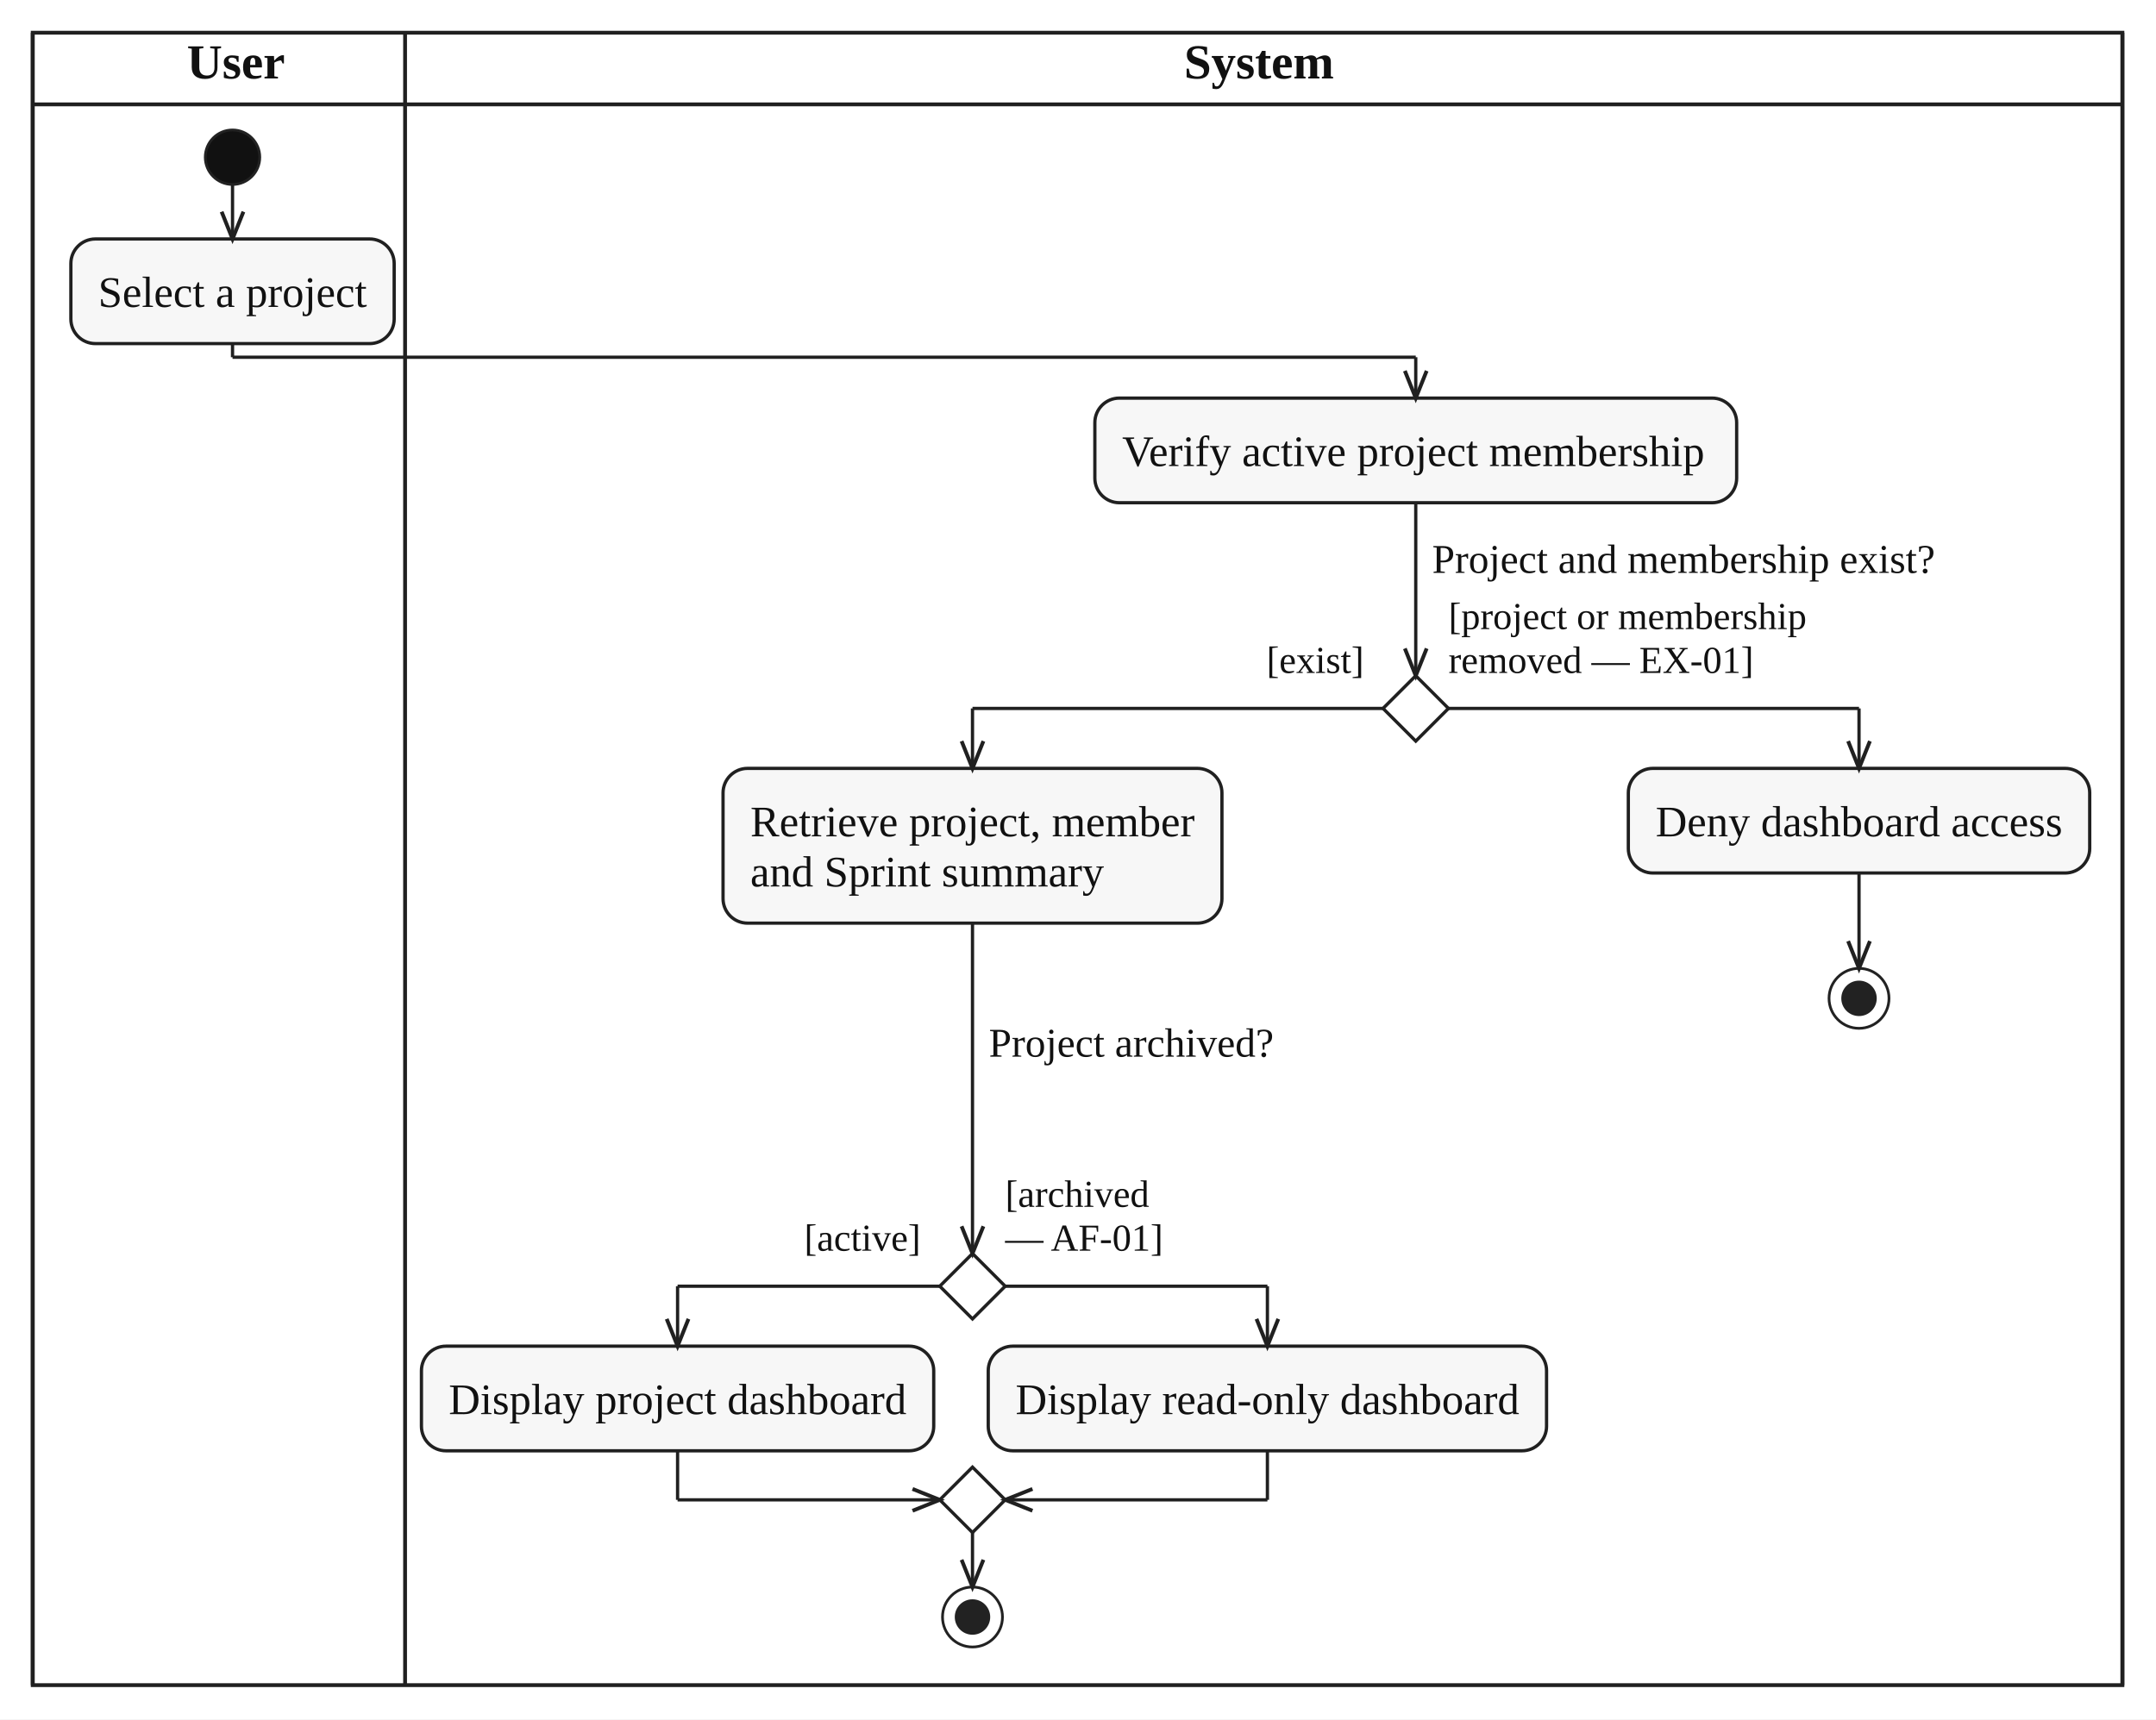
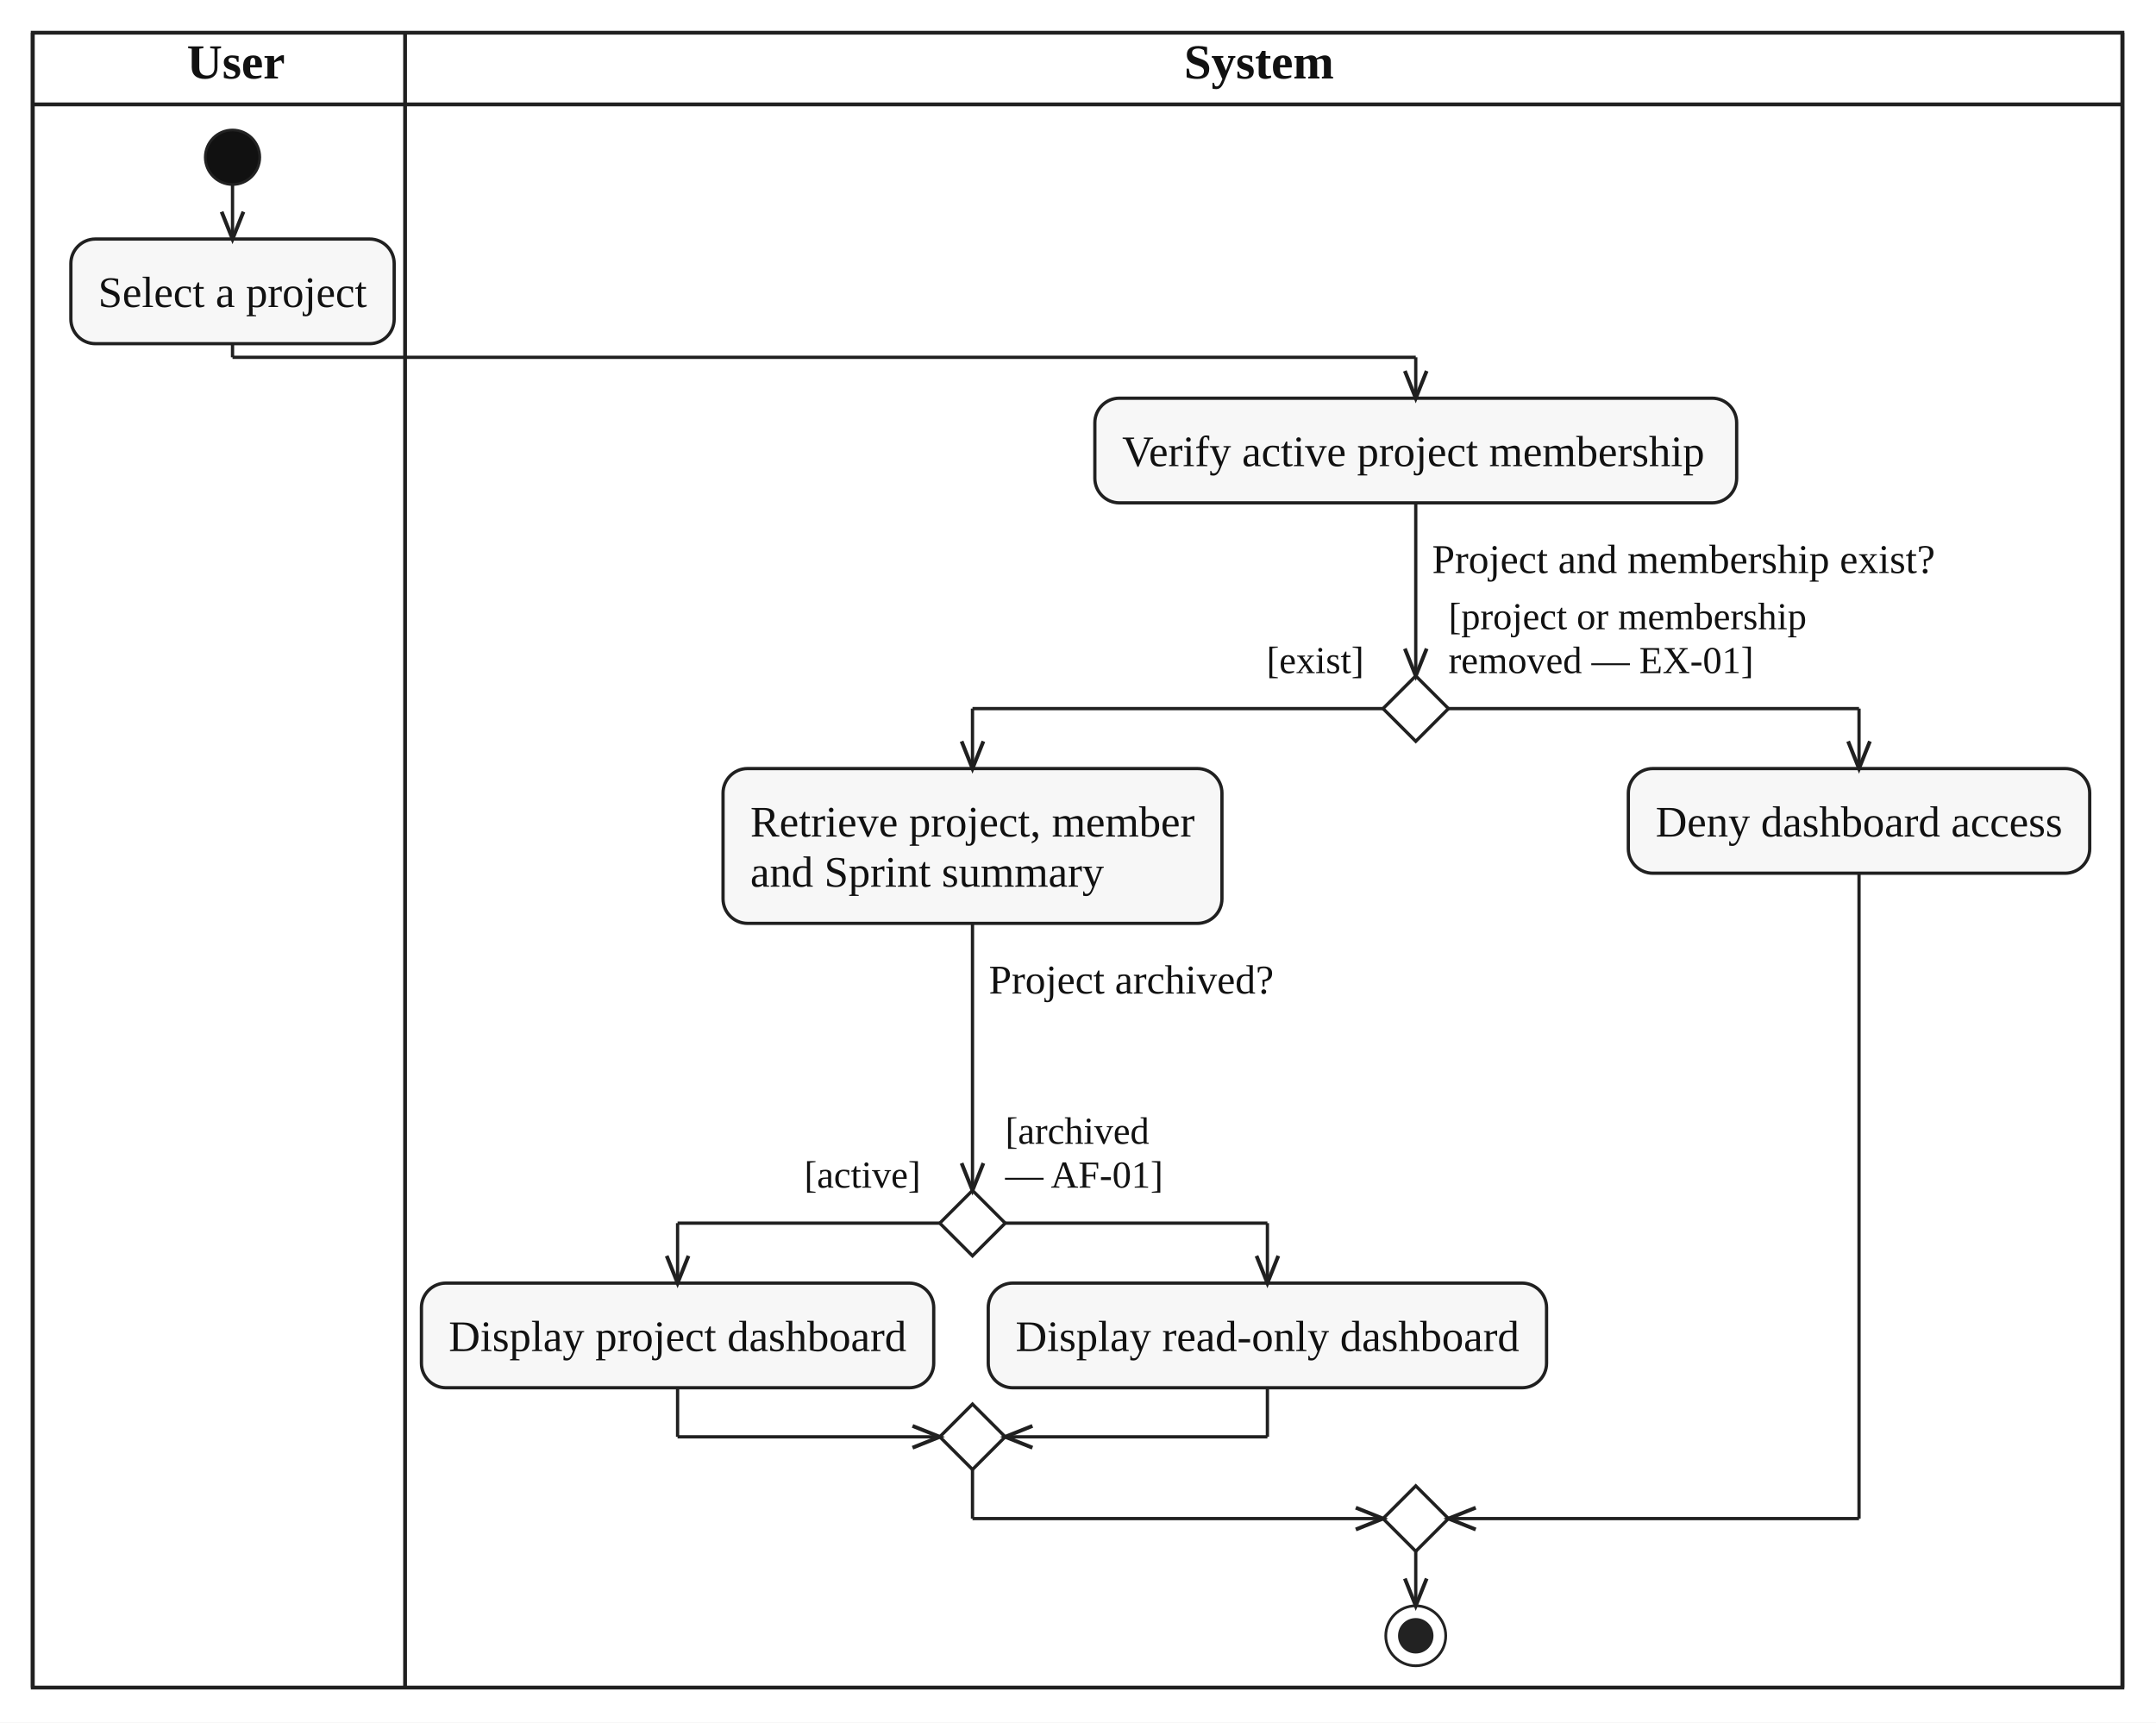
- <svg xmlns="http://www.w3.org/2000/svg" contentStyleType="text/css" height="631px" preserveAspectRatio="none" style="width:791px;height:631px;background:#FFFFFF;" version="1.1" viewBox="-5 0.394 791 631" width="791px" zoomAndPan="magnify" data-pres-formatted="1">
-   <rect id="pres-background" x="-5" y="0.394" width="791" height="631" fill="#FFFFFF" stroke="none" />
+ <svg xmlns="http://www.w3.org/2000/svg" contentStyleType="text/css" height="632px" preserveAspectRatio="none" style="width:791px;height:632px;background:#FFFFFF;" version="1.1" viewBox="-5 0.394 791 632" width="791px" zoomAndPan="magnify" data-pres-formatted="1">
+   <rect id="pres-background" x="-5" y="0.394" width="791" height="632" fill="#FFFFFF" stroke="none" />
  <defs />
  <g>
    <rect fill="#FFFFFF" height="30.698" style="stroke:#FFFFFF;stroke-width:1.0;" width="751.93" x="15" y="12.394" />
    <ellipse cx="80.309" cy="58.092" fill="#111111" rx="10" ry="10" style="stroke:#222222;stroke-width:1.0;" />
    <rect fill="#F7F7F7" height="38.398" rx="9" ry="9" style="stroke:#202020;stroke-width:1.2;" width="118.617" x="21" y="88.092" />
    <text fill="#111111" font-family="Times New Roman" font-size="16" lengthAdjust="spacing" textLength="98.617" x="31" y="113.029">Select a project</text>
-     <line style="stroke:#202020;stroke-width:1.4;" x1="7" x2="7" y1="12.394" y2="618.817" />
+     <line style="stroke:#202020;stroke-width:1.4;" x1="7" x2="7" y1="12.394" y2="619.562" />
    <rect fill="#F7F7F7" height="38.398" rx="9" ry="9" style="stroke:#202020;stroke-width:1.2;" width="235.469" x="396.683" y="146.49" />
    <text fill="#111111" font-family="Times New Roman" font-size="16" lengthAdjust="spacing" textLength="215.469" x="406.683" y="171.428">Verify active project membership</text>
    <polygon fill="#FFFFFF" points="514.417,248.379,526.417,260.379,514.417,272.379,502.417,260.379,514.417,248.379" style="stroke:#202020;stroke-width:1.2;" />
    <text fill="#111111" font-family="Times New Roman" font-size="15" lengthAdjust="spacing" textLength="184.534" x="520.417" y="210.637">Project and membership exist?</text>
    <text fill="#111111" font-family="Times New Roman" font-size="15" lengthAdjust="spacing" textLength="3.75" x="520.417" y="227.886"> </text>
    <text fill="#111111" font-family="Times New Roman" font-size="15" lengthAdjust="spacing" textLength="3.75" x="520.417" y="245.134"> </text>
    <text fill="#111111" font-family="Times New Roman" font-size="14" lengthAdjust="spacing" textLength="42.766" x="459.651" y="247.351">[exist]  </text>
    <text fill="#111111" font-family="Times New Roman" font-size="6" lengthAdjust="spacing" textLength="1.5" x="459.651" y="255.981"> </text>
    <text fill="#111111" font-family="Times New Roman" font-size="14" lengthAdjust="spacing" textLength="138.4" x="526.417" y="231.252">  [project or membership</text>
    <text fill="#111111" font-family="Times New Roman" font-size="14" lengthAdjust="spacing" textLength="118.966" x="526.417" y="247.351">  removed — EX-01]</text>
    <text fill="#111111" font-family="Times New Roman" font-size="6" lengthAdjust="spacing" textLength="1.5" x="526.417" y="255.981"> </text>
    <rect fill="#F7F7F7" height="56.797" rx="9" ry="9" style="stroke:#202020;stroke-width:1.2;" width="183.039" x="260.272" y="282.379" />
    <text fill="#111111" font-family="Times New Roman" font-size="16" lengthAdjust="spacing" textLength="163.039" x="270.272" y="307.316">Retrieve project, member</text>
    <text fill="#111111" font-family="Times New Roman" font-size="16" lengthAdjust="spacing" textLength="129.766" x="270.272" y="325.715">and Sprint summary</text>
-     <polygon fill="#FFFFFF" points="351.791,460.418,363.791,472.418,351.791,484.418,339.791,472.418,351.791,460.418" style="stroke:#202020;stroke-width:1.2;" />
-     <text fill="#111111" font-family="Times New Roman" font-size="15" lengthAdjust="spacing" textLength="104.531" x="357.791" y="388.18">Project archived?</text>
-     <text fill="#111111" font-family="Times New Roman" font-size="15" lengthAdjust="spacing" textLength="3.75" x="357.791" y="405.428"> </text>
-     <text fill="#111111" font-family="Times New Roman" font-size="15" lengthAdjust="spacing" textLength="3.75" x="357.791" y="422.677"> </text>
-     <text fill="#111111" font-family="Times New Roman" font-size="15" lengthAdjust="spacing" textLength="3.75" x="357.791" y="439.925"> </text>
-     <text fill="#111111" font-family="Times New Roman" font-size="15" lengthAdjust="spacing" textLength="3.75" x="357.791" y="457.174"> </text>
-     <text fill="#111111" font-family="Times New Roman" font-size="14" lengthAdjust="spacing" textLength="49.745" x="290.046" y="459.39">[active]  </text>
-     <text fill="#111111" font-family="Times New Roman" font-size="6" lengthAdjust="spacing" textLength="1.5" x="290.046" y="468.02"> </text>
-     <text fill="#111111" font-family="Times New Roman" font-size="14" lengthAdjust="spacing" textLength="59.855" x="363.791" y="443.291">  [archived</text>
-     <text fill="#111111" font-family="Times New Roman" font-size="14" lengthAdjust="spacing" textLength="65.721" x="363.791" y="459.39">  — AF-01]</text>
-     <text fill="#111111" font-family="Times New Roman" font-size="6" lengthAdjust="spacing" textLength="1.5" x="363.791" y="468.02"> </text>
-     <rect fill="#F7F7F7" height="38.398" rx="9" ry="9" style="stroke:#202020;stroke-width:1.2;" width="187.953" x="149.617" y="494.418" />
-     <text fill="#111111" font-family="Times New Roman" font-size="16" lengthAdjust="spacing" textLength="167.953" x="159.617" y="519.356">Display project dashboard</text>
-     <rect fill="#F7F7F7" height="38.398" rx="9" ry="9" style="stroke:#202020;stroke-width:1.2;" width="204.836" x="357.57" y="494.418" />
-     <text fill="#111111" font-family="Times New Roman" font-size="16" lengthAdjust="spacing" textLength="184.836" x="367.57" y="519.356">Display read-only dashboard</text>
-     <polygon fill="#FFFFFF" points="351.791,538.817,363.791,550.817,351.791,562.817,339.791,550.817,351.791,538.817" style="stroke:#202020;stroke-width:1.2;" />
-     <ellipse cx="351.791" cy="593.817" fill="none" rx="11" ry="11" style="stroke:#222222;stroke-width:1.0;" />
-     <ellipse cx="351.791" cy="593.817" fill="#222222" rx="6" ry="6" style="stroke:#222222;stroke-width:1.0;" />
+     <polygon fill="#FFFFFF" points="351.791,437.163,363.791,449.163,351.791,461.163,339.791,449.163,351.791,437.163" style="stroke:#202020;stroke-width:1.2;" />
+     <text fill="#111111" font-family="Times New Roman" font-size="15" lengthAdjust="spacing" textLength="104.531" x="357.791" y="364.924">Project archived?</text>
+     <text fill="#111111" font-family="Times New Roman" font-size="15" lengthAdjust="spacing" textLength="3.75" x="357.791" y="382.173"> </text>
+     <text fill="#111111" font-family="Times New Roman" font-size="15" lengthAdjust="spacing" textLength="3.75" x="357.791" y="399.421"> </text>
+     <text fill="#111111" font-family="Times New Roman" font-size="15" lengthAdjust="spacing" textLength="3.75" x="357.791" y="416.67"> </text>
+     <text fill="#111111" font-family="Times New Roman" font-size="15" lengthAdjust="spacing" textLength="3.75" x="357.791" y="433.918"> </text>
+     <text fill="#111111" font-family="Times New Roman" font-size="14" lengthAdjust="spacing" textLength="49.745" x="290.046" y="436.135">[active]  </text>
+     <text fill="#111111" font-family="Times New Roman" font-size="6" lengthAdjust="spacing" textLength="1.5" x="290.046" y="444.765"> </text>
+     <text fill="#111111" font-family="Times New Roman" font-size="14" lengthAdjust="spacing" textLength="59.855" x="363.791" y="420.036">  [archived</text>
+     <text fill="#111111" font-family="Times New Roman" font-size="14" lengthAdjust="spacing" textLength="65.721" x="363.791" y="436.135">  — AF-01]</text>
+     <text fill="#111111" font-family="Times New Roman" font-size="6" lengthAdjust="spacing" textLength="1.5" x="363.791" y="444.765"> </text>
+     <rect fill="#F7F7F7" height="38.398" rx="9" ry="9" style="stroke:#202020;stroke-width:1.2;" width="187.953" x="149.617" y="471.163" />
+     <text fill="#111111" font-family="Times New Roman" font-size="16" lengthAdjust="spacing" textLength="167.953" x="159.617" y="496.101">Display project dashboard</text>
+     <rect fill="#F7F7F7" height="38.398" rx="9" ry="9" style="stroke:#202020;stroke-width:1.2;" width="204.836" x="357.57" y="471.163" />
+     <text fill="#111111" font-family="Times New Roman" font-size="16" lengthAdjust="spacing" textLength="184.836" x="367.57" y="496.101">Display read-only dashboard</text>
+     <polygon fill="#FFFFFF" points="351.791,515.562,363.791,527.562,351.791,539.562,339.791,527.562,351.791,515.562" style="stroke:#202020;stroke-width:1.2;" />
    <rect fill="#F7F7F7" height="38.398" rx="9" ry="9" style="stroke:#202020;stroke-width:1.2;" width="169.273" x="592.406" y="282.379" />
    <text fill="#111111" font-family="Times New Roman" font-size="16" lengthAdjust="spacing" textLength="149.273" x="602.406" y="307.316">Deny dashboard access</text>
-     <ellipse cx="677.043" cy="366.777" fill="none" rx="11" ry="11" style="stroke:#222222;stroke-width:1.0;" />
-     <ellipse cx="677.043" cy="366.777" fill="#222222" rx="6" ry="6" style="stroke:#222222;stroke-width:1.0;" />
-     <line style="stroke:#202020;stroke-width:1.4;" x1="143.617" x2="143.617" y1="12.394" y2="618.817" />
-     <line style="stroke:#202020;stroke-width:1.4;" x1="773.68" x2="773.68" y1="12.394" y2="618.817" />
+     <polygon fill="#FFFFFF" points="514.417,545.562,526.417,557.562,514.417,569.562,502.417,557.562,514.417,545.562" style="stroke:#202020;stroke-width:1.2;" />
+     <ellipse cx="514.417" cy="600.562" fill="none" rx="11" ry="11" style="stroke:#222222;stroke-width:1.0;" />
+     <ellipse cx="514.417" cy="600.562" fill="#222222" rx="6" ry="6" style="stroke:#222222;stroke-width:1.0;" />
+     <line style="stroke:#202020;stroke-width:1.4;" x1="143.617" x2="143.617" y1="12.394" y2="619.562" />
+     <line style="stroke:#202020;stroke-width:1.4;" x1="773.68" x2="773.68" y1="12.394" y2="619.562" />
    <line style="stroke:#202020;stroke-width:1.2;" x1="80.309" x2="80.309" y1="68.092" y2="88.092" />
    <polyline points="76.309,78.092 80.309,88.092 84.309,78.092" fill="none" stroke="#202020" stroke-width="1.4" stroke-linejoin="miter" stroke-linecap="butt" class="open-arrowhead" />
-     <line style="stroke:#202020;stroke-width:1.2;" x1="339.791" x2="243.594" y1="472.418" y2="472.418" />
-     <line style="stroke:#202020;stroke-width:1.2;" x1="243.594" x2="243.594" y1="472.418" y2="494.418" />
-     <polyline points="239.594,484.418 243.594,494.418 247.594,484.418" fill="none" stroke="#202020" stroke-width="1.4" stroke-linejoin="miter" stroke-linecap="butt" class="open-arrowhead" />
-     <line style="stroke:#202020;stroke-width:1.2;" x1="363.791" x2="459.988" y1="472.418" y2="472.418" />
-     <line style="stroke:#202020;stroke-width:1.2;" x1="459.988" x2="459.988" y1="472.418" y2="494.418" />
-     <polyline points="455.988,484.418 459.988,494.418 463.988,484.418" fill="none" stroke="#202020" stroke-width="1.4" stroke-linejoin="miter" stroke-linecap="butt" class="open-arrowhead" />
-     <line style="stroke:#202020;stroke-width:1.2;" x1="243.594" x2="243.594" y1="532.817" y2="550.817" />
-     <line style="stroke:#202020;stroke-width:1.2;" x1="243.594" x2="339.791" y1="550.817" y2="550.817" />
-     <polyline points="329.791,546.817 339.791,550.817 329.791,554.817" fill="none" stroke="#202020" stroke-width="1.4" stroke-linejoin="miter" stroke-linecap="butt" class="open-arrowhead" />
-     <line style="stroke:#202020;stroke-width:1.2;" x1="459.988" x2="459.988" y1="532.817" y2="550.817" />
-     <line style="stroke:#202020;stroke-width:1.2;" x1="459.988" x2="363.791" y1="550.817" y2="550.817" />
-     <polyline points="373.791,546.817 363.791,550.817 373.791,554.817" fill="none" stroke="#202020" stroke-width="1.4" stroke-linejoin="miter" stroke-linecap="butt" class="open-arrowhead" />
-     <line style="stroke:#202020;stroke-width:1.2;" x1="351.791" x2="351.791" y1="339.176" y2="460.418" />
-     <polyline points="347.791,450.418 351.791,460.418 355.791,450.418" fill="none" stroke="#202020" stroke-width="1.4" stroke-linejoin="miter" stroke-linecap="butt" class="open-arrowhead" />
-     <line style="stroke:#202020;stroke-width:1.2;" x1="351.791" x2="351.791" y1="562.817" y2="582.817" />
-     <polyline points="347.791,572.817 351.791,582.817 355.791,572.817" fill="none" stroke="#202020" stroke-width="1.4" stroke-linejoin="miter" stroke-linecap="butt" class="open-arrowhead" />
-     <line style="stroke:#202020;stroke-width:1.2;" x1="677.043" x2="677.043" y1="320.777" y2="355.777" />
-     <polyline points="673.043,345.777 677.043,355.777 681.043,345.777" fill="none" stroke="#202020" stroke-width="1.4" stroke-linejoin="miter" stroke-linecap="butt" class="open-arrowhead" />
+     <line style="stroke:#202020;stroke-width:1.2;" x1="339.791" x2="243.594" y1="449.163" y2="449.163" />
+     <line style="stroke:#202020;stroke-width:1.2;" x1="243.594" x2="243.594" y1="449.163" y2="471.163" />
+     <polyline points="239.594,461.163 243.594,471.163 247.594,461.163" fill="none" stroke="#202020" stroke-width="1.4" stroke-linejoin="miter" stroke-linecap="butt" class="open-arrowhead" />
+     <line style="stroke:#202020;stroke-width:1.2;" x1="363.791" x2="459.988" y1="449.163" y2="449.163" />
+     <line style="stroke:#202020;stroke-width:1.2;" x1="459.988" x2="459.988" y1="449.163" y2="471.163" />
+     <polyline points="455.988,461.163 459.988,471.163 463.988,461.163" fill="none" stroke="#202020" stroke-width="1.4" stroke-linejoin="miter" stroke-linecap="butt" class="open-arrowhead" />
+     <line style="stroke:#202020;stroke-width:1.2;" x1="243.594" x2="243.594" y1="509.562" y2="527.562" />
+     <line style="stroke:#202020;stroke-width:1.2;" x1="243.594" x2="339.791" y1="527.562" y2="527.562" />
+     <polyline points="329.791,523.562 339.791,527.562 329.791,531.562" fill="none" stroke="#202020" stroke-width="1.4" stroke-linejoin="miter" stroke-linecap="butt" class="open-arrowhead" />
+     <line style="stroke:#202020;stroke-width:1.2;" x1="459.988" x2="459.988" y1="509.562" y2="527.562" />
+     <line style="stroke:#202020;stroke-width:1.2;" x1="459.988" x2="363.791" y1="527.562" y2="527.562" />
+     <polyline points="373.791,523.562 363.791,527.562 373.791,531.562" fill="none" stroke="#202020" stroke-width="1.4" stroke-linejoin="miter" stroke-linecap="butt" class="open-arrowhead" />
+     <line style="stroke:#202020;stroke-width:1.2;" x1="351.791" x2="351.791" y1="339.176" y2="437.163" />
+     <polyline points="347.791,427.163 351.791,437.163 355.791,427.163" fill="none" stroke="#202020" stroke-width="1.4" stroke-linejoin="miter" stroke-linecap="butt" class="open-arrowhead" />
    <line style="stroke:#202020;stroke-width:1.2;" x1="502.417" x2="351.791" y1="260.379" y2="260.379" />
    <line style="stroke:#202020;stroke-width:1.2;" x1="351.791" x2="351.791" y1="260.379" y2="282.379" />
    <polyline points="347.791,272.379 351.791,282.379 355.791,272.379" fill="none" stroke="#202020" stroke-width="1.4" stroke-linejoin="miter" stroke-linecap="butt" class="open-arrowhead" />
    <line style="stroke:#202020;stroke-width:1.2;" x1="526.417" x2="677.043" y1="260.379" y2="260.379" />
    <line style="stroke:#202020;stroke-width:1.2;" x1="677.043" x2="677.043" y1="260.379" y2="282.379" />
    <polyline points="673.043,272.379 677.043,282.379 681.043,272.379" fill="none" stroke="#202020" stroke-width="1.4" stroke-linejoin="miter" stroke-linecap="butt" class="open-arrowhead" />
+     <line style="stroke:#202020;stroke-width:1.2;" x1="351.791" x2="351.791" y1="539.562" y2="557.562" />
+     <line style="stroke:#202020;stroke-width:1.2;" x1="351.791" x2="502.417" y1="557.562" y2="557.562" />
+     <polyline points="492.417,553.562 502.417,557.562 492.417,561.562" fill="none" stroke="#202020" stroke-width="1.4" stroke-linejoin="miter" stroke-linecap="butt" class="open-arrowhead" />
+     <line style="stroke:#202020;stroke-width:1.2;" x1="677.043" x2="677.043" y1="320.777" y2="557.562" />
+     <line style="stroke:#202020;stroke-width:1.2;" x1="677.043" x2="526.417" y1="557.562" y2="557.562" />
+     <polyline points="536.417,553.562 526.417,557.562 536.417,561.562" fill="none" stroke="#202020" stroke-width="1.4" stroke-linejoin="miter" stroke-linecap="butt" class="open-arrowhead" />
    <line style="stroke:#202020;stroke-width:1.2;" x1="514.417" x2="514.417" y1="184.889" y2="248.379" />
    <polyline points="510.417,238.379 514.417,248.379 518.417,238.379" fill="none" stroke="#202020" stroke-width="1.4" stroke-linejoin="miter" stroke-linecap="butt" class="open-arrowhead" />
+     <line style="stroke:#202020;stroke-width:1.2;" x1="514.417" x2="514.417" y1="569.562" y2="589.562" />
+     <polyline points="510.417,579.562 514.417,589.562 518.417,579.562" fill="none" stroke="#202020" stroke-width="1.4" stroke-linejoin="miter" stroke-linecap="butt" class="open-arrowhead" />
    <line style="stroke:#202020;stroke-width:1.2;" x1="80.309" x2="80.309" y1="126.49" y2="131.49" />
    <line style="stroke:#202020;stroke-width:1.2;" x1="80.309" x2="514.417" y1="131.49" y2="131.49" />
    <line style="stroke:#202020;stroke-width:1.2;" x1="514.417" x2="514.417" y1="131.49" y2="146.49" />
    <polyline points="510.417,136.49 514.417,146.49 518.417,136.49" fill="none" stroke="#202020" stroke-width="1.4" stroke-linejoin="miter" stroke-linecap="butt" class="open-arrowhead" />
    <text fill="#111111" font-family="Times New Roman" font-size="18" font-weight="bold" lengthAdjust="spacing" textLength="35.982" x="63.567" y="29.198">User</text>
    <text fill="#111111" font-family="Times New Roman" font-size="7" font-weight="bold" lengthAdjust="spacing" textLength="1.75" x="59.067" y="39.627"> </text>
    <text fill="#111111" font-family="Times New Roman" font-size="18" font-weight="bold" lengthAdjust="spacing" textLength="54.993" x="429.402" y="29.198">System</text>
    <text fill="#111111" font-family="Times New Roman" font-size="7" font-weight="bold" lengthAdjust="spacing" textLength="1.75" x="424.902" y="39.627"> </text>
  </g>
  <g id="pres-frame" fill="none" stroke="#202020" stroke-width="1.4">
-     <rect x="7" y="12.394" width="766.68" height="606.423" />
+     <rect x="7" y="12.394" width="766.68" height="607.168" />
    <line x1="7" x2="773.68" y1="38.698" y2="38.698" />
  </g>
</svg>
